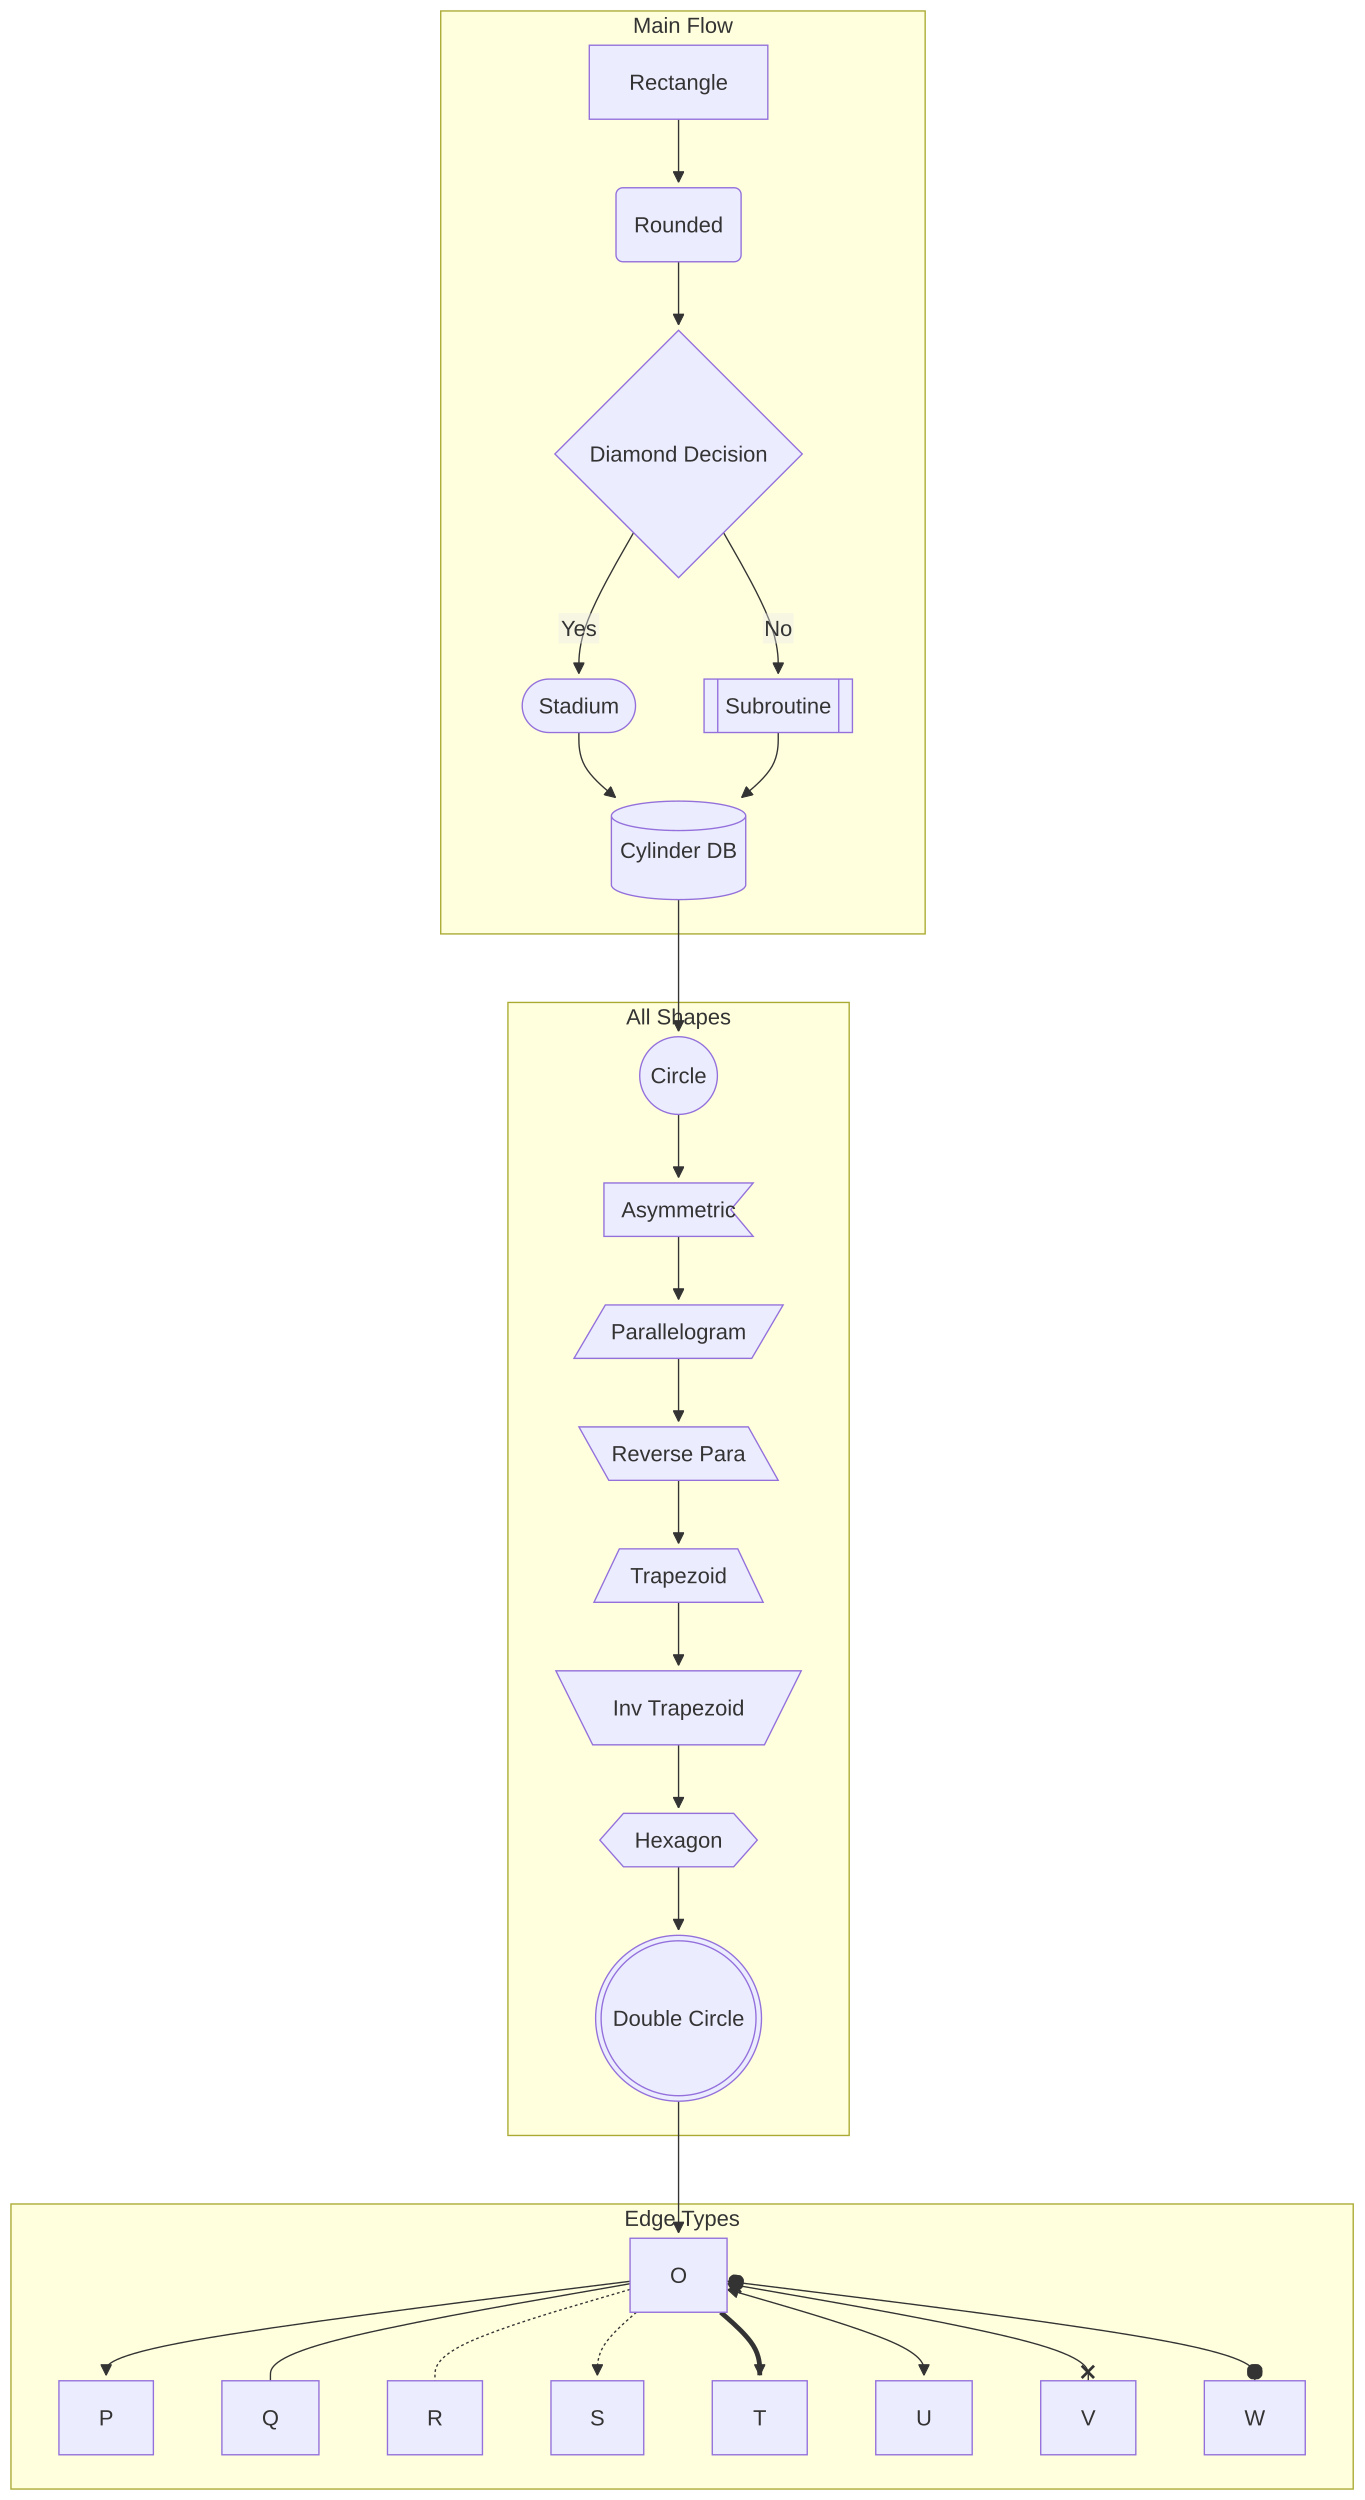
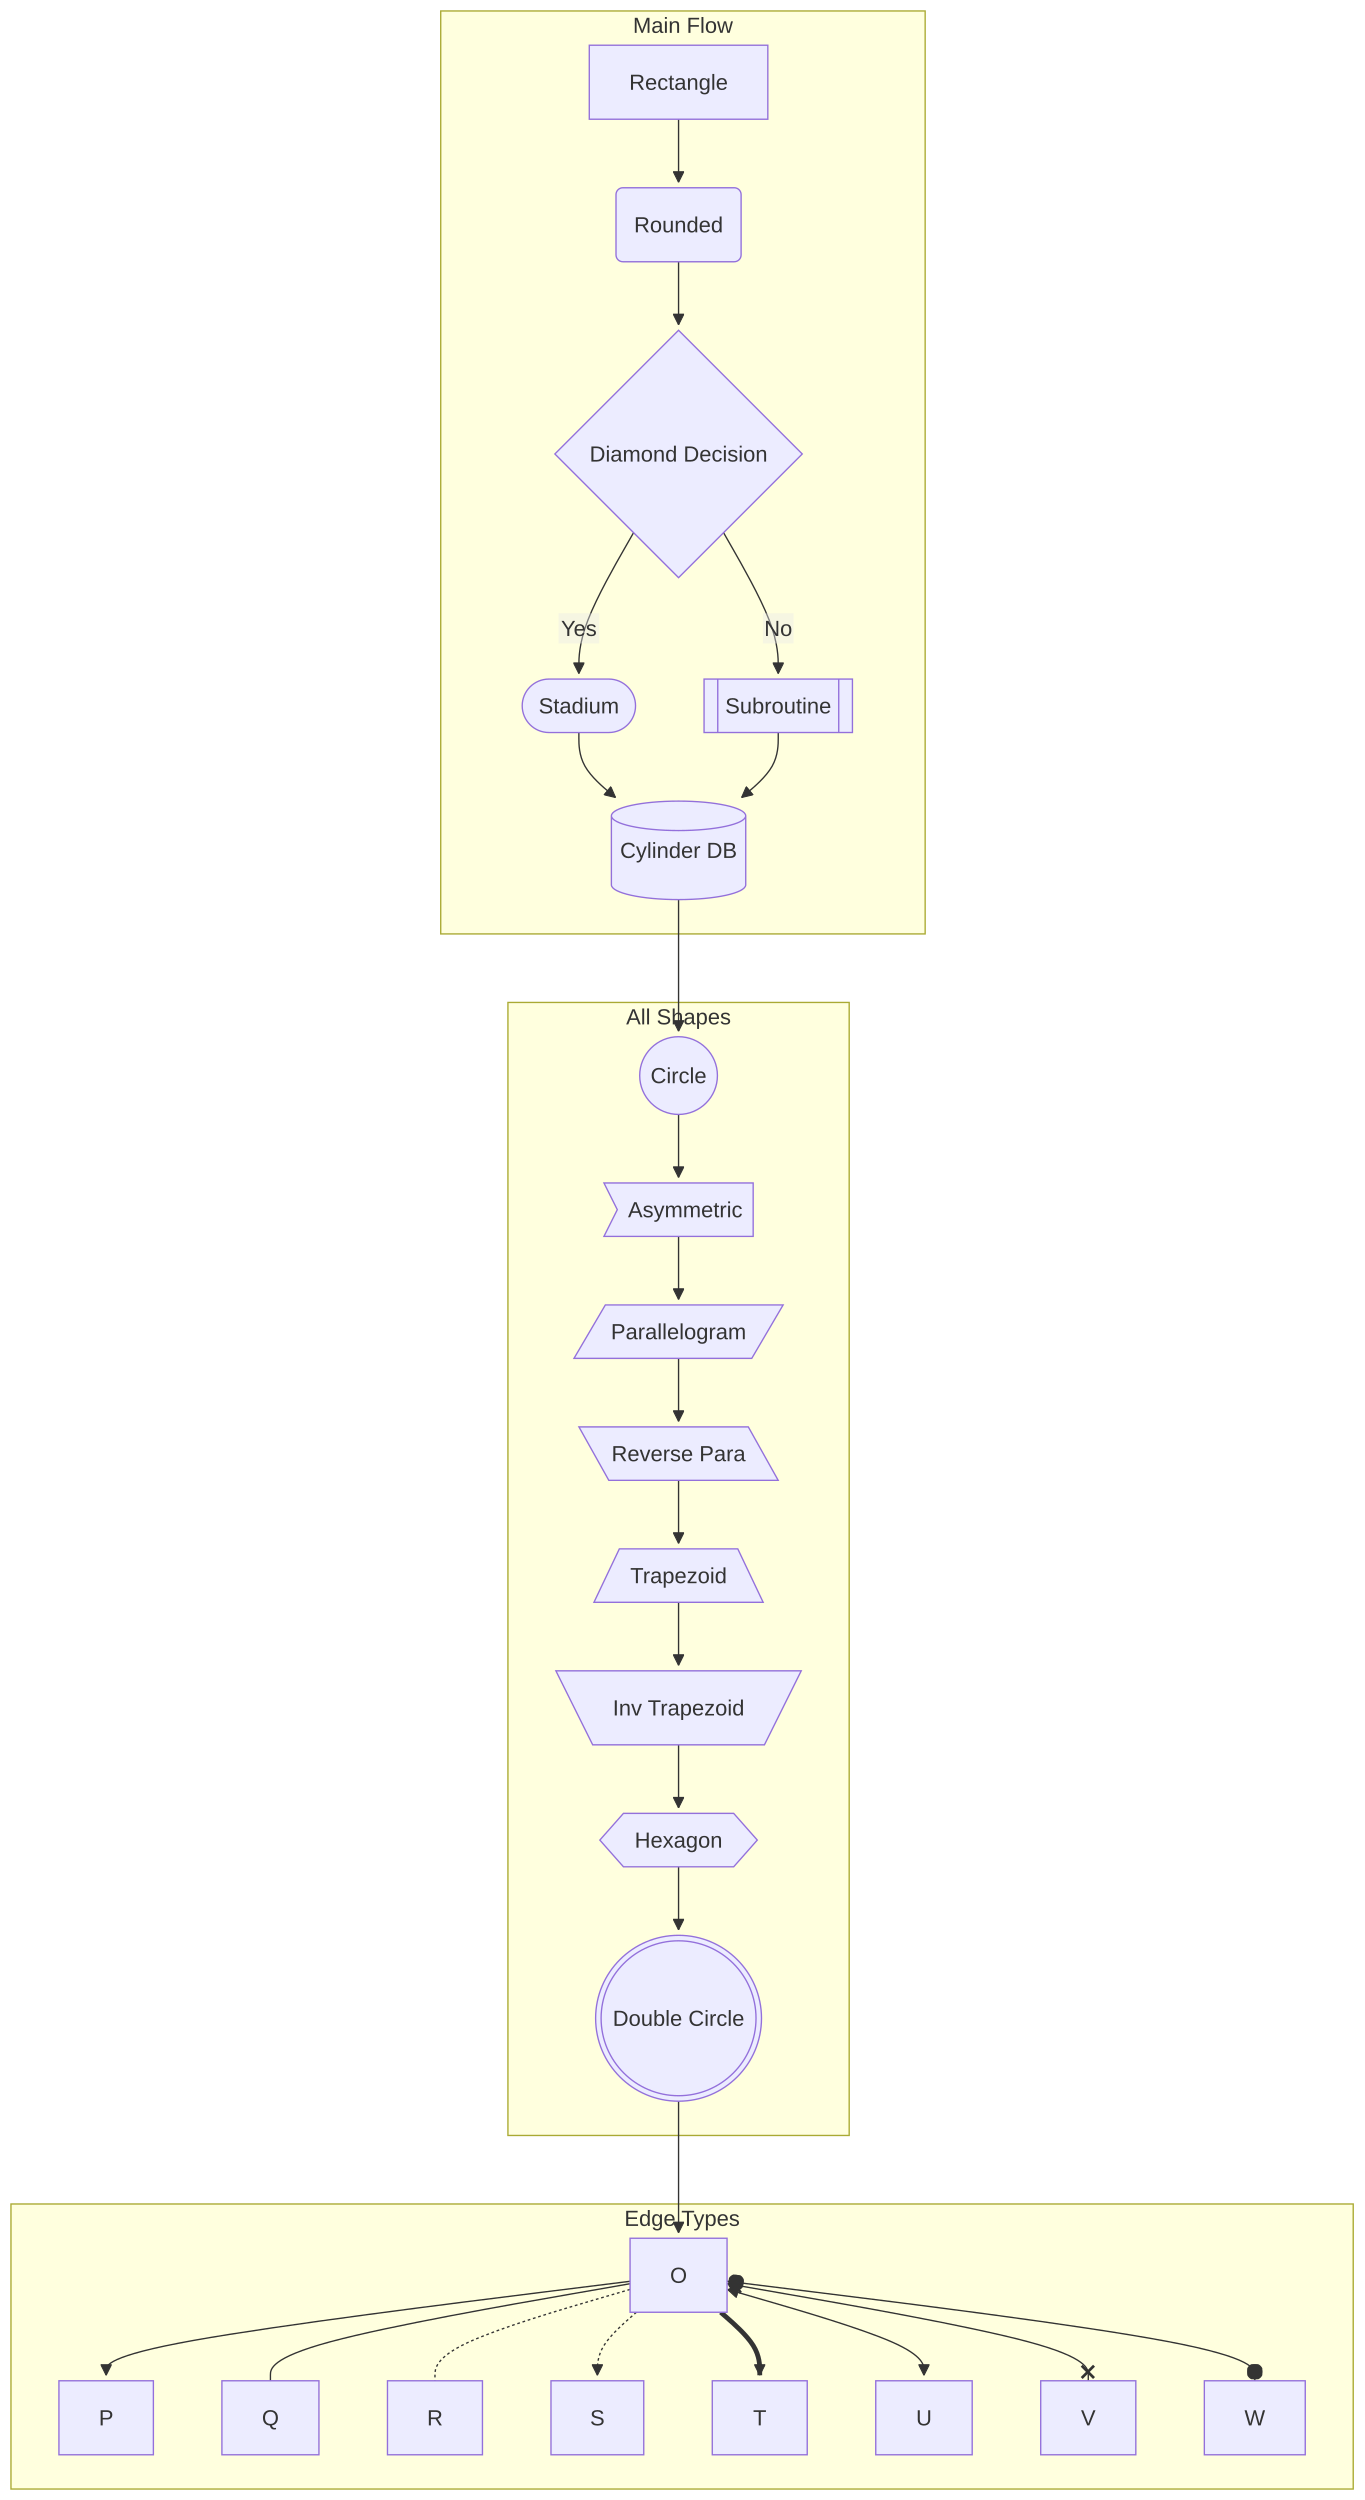
<svg xmlns="http://www.w3.org/2000/svg" width="995.437" height="1824.239" viewBox="-8 -8 995.437 1824.239" class="mermaid">
  <style>
.mermaid{font-family:trebuchet ms, verdana, arial, sans-serif;font-size:16px;fill:#333333;}
.error-icon{fill:#552222;}
.error-text{fill:#552222;stroke:#552222;}
.edge-thickness-normal{stroke-width:1px;}
.edge-thickness-thick{stroke-width:3.5px;}
.edge-pattern-solid{stroke-dasharray:0;}
.edge-thickness-invisible{stroke-width:0;fill:none;}
.edge-pattern-dashed{stroke-dasharray:3;}
.edge-pattern-dotted{stroke-dasharray:2;}
.marker{fill:#333333;stroke:#333333;}
.marker.cross{stroke:#333333;}
svg{font-family:trebuchet ms, verdana, arial, sans-serif;font-size:16px;}
p{margin:0;}
.label{font-family:trebuchet ms, verdana, arial, sans-serif;color:#333333;}
.cluster-label text{fill:#333333;}
.cluster-label span{color:#333333;}
.cluster-label span p{background-color:transparent;}
.label text,span{fill:#333333;color:#333333;}
.node rect,.node circle,.node ellipse,.node polygon,.node path{fill:#ECECFF;stroke:#9370DB;stroke-width:1px;}
.rough-node .label text,.node .label text,.image-shape .label,.icon-shape .label{text-anchor:middle;}
.node .katex path{fill:#000;stroke:#000;stroke-width:1px;}
.rough-node .label,.node .label,.image-shape .label,.icon-shape .label{text-align:center;}
.node.clickable{cursor:pointer;}
.root .anchor path{fill:#333333!important;stroke-width:0;stroke:#333333;}
.arrowheadPath{fill:#333333;}
.edgePath .path{stroke:#333333;stroke-width:2.0px;}
.flowchart-link{stroke:#333333;fill:none;}
.edgeLabel{background-color:rgba(232, 232, 232, 0.8);text-align:center;}
.edgeLabel p{background-color:rgba(232, 232, 232, 0.8);}
.edgeLabel rect{opacity:0.5;background-color:rgba(232, 232, 232, 0.8);fill:rgba(232, 232, 232, 0.8);}
.labelBkg{background-color:rgba(232, 232, 232, 0.5);}
.cluster rect{fill:#ffffde;stroke:#aaaa33;stroke-width:1px;}
.cluster text{fill:#333333;}
.cluster span{color:#333333;}
.flowchartTitleText{text-anchor:middle;font-size:18px;fill:#333333;}
rect.text{fill:none;stroke-width:0;}

  </style>
  <defs>
    <marker id="arrow_point" viewBox="0 0 10 10" refX="10" refY="5" markerWidth="8" markerHeight="8" orient="auto" markerUnits="userSpaceOnUse">
      <path d="M 0 0 L 10 5 L 0 10 z" class="marker" />
    </marker>
    <marker id="arrow_point_start" viewBox="0 0 10 10" refX="4.5" refY="5" markerWidth="8" markerHeight="8" orient="auto" markerUnits="userSpaceOnUse">
      <path d="M 0 5 L 10 10 L 10 0 z" class="marker" />
    </marker>
    <marker id="arrow_cross" viewBox="0 0 11 11" refX="12" refY="5.2" markerWidth="11" markerHeight="11" orient="auto" markerUnits="userSpaceOnUse">
      <path d="M 1 1 L 10 10 M 10 1 L 1 10" class="marker cross" fill="none" stroke-width="2" />
    </marker>
    <marker id="arrow_cross_start" viewBox="0 0 11 11" refX="-1" refY="5.2" markerWidth="11" markerHeight="11" orient="auto" markerUnits="userSpaceOnUse">
      <path d="M 1 1 L 10 10 M 10 1 L 1 10" class="marker cross" fill="none" stroke-width="2" />
    </marker>
    <marker id="arrow_circle" viewBox="0 0 10 10" refX="11" refY="5" markerWidth="11" markerHeight="11" orient="auto" markerUnits="userSpaceOnUse">
      <circle cx="5" cy="5" r="5" class="marker" />
    </marker>
    <marker id="arrow_circle_start" viewBox="0 0 10 10" refX="-1" refY="5" markerWidth="11" markerHeight="11" orient="auto" markerUnits="userSpaceOnUse">
      <circle cx="5" cy="5" r="5" class="marker" />
    </marker>
  </defs>
  <g class="root">
    <g class="clusters">
      <g class="cluster" id="subgraph-main">
        <rect x="313.596" y="0" width="353.484" height="673.481" class="cluster" />
        <text x="490.338" y="16" class="cluster-label" text-anchor="middle">Main Flow</text>
      </g>
      <g class="cluster" id="subgraph-shapes">
        <rect x="362.633" y="723.481" width="249.016" height="826.758" class="cluster" />
        <text x="487.141" y="739.481" class="cluster-label" text-anchor="middle">All Shapes</text>
      </g>
      <g class="cluster" id="subgraph-edges">
        <rect x="0" y="1600.239" width="979.437" height="208" class="cluster" />
        <text x="489.719" y="1616.239" class="cluster-label" text-anchor="middle">Edge Types</text>
      </g>
    </g>
    <g class="edgePaths">
      <g class="edge" id="edge-L-A-B-0">
        <path d="M487.141,79L487.141,83.167C487.141,87.333,487.141,95.667,487.141,103.333C487.141,111,487.141,118,487.141,121.5L487.141,125" class="edge-thickness-normal edge-pattern-solid edge-thickness-normal edge-pattern-solid flowchart-link" marker-end="url(#arrow_point)" />
      </g>
      <g class="edge" id="edge-L-B-C-0">
        <path d="M487.141,183L487.141,187.167C487.141,191.333,487.141,199.667,487.141,207.333C487.141,215,487.141,222,487.141,225.5L487.141,229" class="edge-thickness-normal edge-pattern-solid edge-thickness-normal edge-pattern-solid flowchart-link" marker-end="url(#arrow_point)" />
      </g>
      <g class="edge" id="edge-L-C-D-0">
        <path d="M454.313,380.688L447.66,392.326C441.008,403.964,427.703,427.24,421.051,444.378C414.398,461.516,414.398,472.516,414.398,478.016L414.398,483.516" class="edge-thickness-normal edge-pattern-solid edge-thickness-normal edge-pattern-solid flowchart-link" marker-end="url(#arrow_point)" />
      </g>
      <g class="edge" id="edge-L-C-E-0">
        <path d="M519.968,380.688L526.621,392.326C533.273,403.964,546.578,427.24,553.23,444.378C559.883,461.516,559.883,472.516,559.883,478.016L559.883,483.516" class="edge-thickness-normal edge-pattern-solid edge-thickness-normal edge-pattern-solid flowchart-link" marker-end="url(#arrow_point)" />
      </g>
      <g class="edge" id="edge-L-D-F-0">
        <path d="M414.398,526.516L414.398,530.682C414.398,534.849,414.398,543.182,418.858,551.087C423.317,558.992,432.235,566.469,436.695,570.207L441.154,573.946" class="edge-thickness-normal edge-pattern-solid edge-thickness-normal edge-pattern-solid flowchart-link" marker-end="url(#arrow_point)" />
      </g>
      <g class="edge" id="edge-L-E-F-0">
        <path d="M559.883,526.516L559.883,530.682C559.883,534.849,559.883,543.182,555.424,551.087C550.964,558.992,542.046,566.469,537.587,570.207L533.127,573.946" class="edge-thickness-normal edge-pattern-solid edge-thickness-normal edge-pattern-solid flowchart-link" marker-end="url(#arrow_point)" />
      </g>
      <g class="edge" id="edge-L-G-H-0">
        <path d="M487.141,805.2L487.141,809.367C487.141,813.533,487.141,821.867,487.141,829.533C487.141,837.2,487.141,844.2,487.141,847.7L487.141,851.2" class="edge-thickness-normal edge-pattern-solid edge-thickness-normal edge-pattern-solid flowchart-link" marker-end="url(#arrow_point)" />
      </g>
      <g class="edge" id="edge-L-H-I-0">
        <path d="M487.141,894.2L487.141,898.367C487.141,902.533,487.141,910.867,487.141,918.533C487.141,926.2,487.141,933.2,487.141,936.7L487.141,940.2" class="edge-thickness-normal edge-pattern-solid edge-thickness-normal edge-pattern-solid flowchart-link" marker-end="url(#arrow_point)" />
      </g>
      <g class="edge" id="edge-L-I-J-0">
        <path d="M487.141,983.2L487.141,987.367C487.141,991.533,487.141,999.867,487.141,1007.533C487.141,1015.2,487.141,1022.2,487.141,1025.7L487.141,1029.2" class="edge-thickness-normal edge-pattern-solid edge-thickness-normal edge-pattern-solid flowchart-link" marker-end="url(#arrow_point)" />
      </g>
      <g class="edge" id="edge-L-J-K-0">
        <path d="M487.141,1072.2L487.141,1076.367C487.141,1080.533,487.141,1088.867,487.141,1096.533C487.141,1104.2,487.141,1111.2,487.141,1114.7L487.141,1118.2" class="edge-thickness-normal edge-pattern-solid edge-thickness-normal edge-pattern-solid flowchart-link" marker-end="url(#arrow_point)" />
      </g>
      <g class="edge" id="edge-L-K-L-0">
        <path d="M487.141,1161.2L487.141,1165.367C487.141,1169.533,487.141,1177.867,487.141,1185.533C487.141,1193.2,487.141,1200.2,487.141,1203.7L487.141,1207.2" class="edge-thickness-normal edge-pattern-solid edge-thickness-normal edge-pattern-solid flowchart-link" marker-end="url(#arrow_point)" />
      </g>
      <g class="edge" id="edge-L-L-M-0">
        <path d="M487.141,1265.2L487.141,1269.367C487.141,1273.533,487.141,1281.867,487.141,1289.533C487.141,1297.2,487.141,1304.2,487.141,1307.7L487.141,1311.2" class="edge-thickness-normal edge-pattern-solid edge-thickness-normal edge-pattern-solid flowchart-link" marker-end="url(#arrow_point)" />
      </g>
      <g class="edge" id="edge-L-M-N-0">
        <path d="M487.141,1354.2L487.141,1358.367C487.141,1362.533,487.141,1370.867,487.141,1378.533C487.141,1386.2,487.141,1393.2,487.141,1396.7L487.141,1400.2" class="edge-thickness-normal edge-pattern-solid edge-thickness-normal edge-pattern-solid flowchart-link" marker-end="url(#arrow_point)" />
      </g>
      <g class="edge" id="edge-L-O-P-0">
        <path d="M451.75,1656.645L388.035,1664.577C324.32,1672.51,196.891,1688.374,133.176,1699.807C69.461,1711.239,69.461,1718.239,69.461,1721.739L69.461,1725.239" class="edge-thickness-normal edge-pattern-solid edge-thickness-normal edge-pattern-solid flowchart-link" marker-end="url(#arrow_point)" />
      </g>
      <g class="edge" id="edge-L-O-Q-0">
        <path d="M451.75,1658.418L408.013,1666.055C364.276,1673.692,276.802,1688.965,233.065,1700.769C189.328,1712.572,189.328,1720.906,189.328,1725.072L189.328,1729.239" class="edge-thickness-normal edge-pattern-solid edge-thickness-normal edge-pattern-solid flowchart-link" />
      </g>
      <g class="edge" id="edge-L-O-R-0">
        <path d="M451.75,1662.592L428.023,1669.533C404.297,1676.475,356.844,1690.357,333.117,1701.465C309.391,1712.572,309.391,1720.906,309.391,1725.072L309.391,1729.239" class="edge-thickness-normal edge-pattern-dotted edge-thickness-normal edge-pattern-solid flowchart-link" />
      </g>
      <g class="edge" id="edge-L-O-S-0">
        <path d="M456.378,1679.239L451.631,1683.406C446.884,1687.572,437.389,1695.906,432.642,1703.572C427.895,1711.239,427.895,1718.239,427.895,1721.739L427.895,1725.239" class="edge-thickness-normal edge-pattern-dotted edge-thickness-normal edge-pattern-solid flowchart-link" marker-end="url(#arrow_point)" />
      </g>
      <g class="edge" id="edge-L-O-T-0">
        <path d="M517.903,1679.239L522.65,1683.406C527.398,1687.572,536.892,1695.906,541.639,1703.572C546.387,1711.239,546.387,1718.239,546.387,1721.739L546.387,1725.239" class="edge-thickness-thick edge-pattern-solid edge-thickness-normal edge-pattern-solid flowchart-link" marker-end="url(#arrow_point)" />
      </g>
      <g class="edge" id="edge-L-O-U-0">
        <path d="M526.373,1663.631L549.68,1670.399C572.988,1677.167,619.603,1690.703,642.911,1700.971C666.219,1711.239,666.219,1718.239,666.219,1721.739L666.219,1725.239" class="edge-thickness-normal edge-pattern-solid edge-thickness-normal edge-pattern-solid flowchart-link" marker-end="url(#arrow_point)" marker-start="url(#arrow_point_start)" />
      </g>
      <g class="edge" id="edge-L-O-V-0">
        <path d="M522.531,1658.395L566.46,1666.035C610.389,1673.676,698.247,1688.958,742.176,1700.765C786.105,1712.572,786.105,1720.906,786.105,1725.072L786.105,1729.239" class="edge-thickness-normal edge-pattern-solid edge-thickness-normal edge-pattern-solid flowchart-link" marker-end="url(#arrow_cross)" marker-start="url(#arrow_cross_start)" />
      </g>
      <g class="edge" id="edge-L-O-W-0">
        <path d="M522.531,1656.616L586.713,1664.553C650.895,1672.49,779.258,1688.365,843.439,1700.468C907.621,1712.572,907.621,1720.906,907.621,1725.072L907.621,1729.239" class="edge-thickness-normal edge-pattern-solid edge-thickness-normal edge-pattern-solid flowchart-link" marker-end="url(#arrow_circle)" marker-start="url(#arrow_circle_start)" />
      </g>
      <g class="edge" id="edge-L-F-G-0">
        <path d="M487.141,648.481L487.141,652.648C487.141,656.814,487.141,665.148,487.141,673.481C487.141,681.814,487.141,690.148,487.141,698.481C487.141,706.814,487.141,715.148,487.141,722.814C487.141,730.481,487.141,737.481,487.141,740.981L487.141,744.481" class="edge-thickness-normal edge-pattern-solid edge-thickness-normal edge-pattern-solid flowchart-link" marker-end="url(#arrow_point)" />
      </g>
      <g class="edge" id="edge-L-N-O-0">
        <path d="M487.141,1525.239L487.141,1529.406C487.141,1533.572,487.141,1541.906,487.141,1550.239C487.141,1558.572,487.141,1566.906,487.141,1575.239C487.141,1583.572,487.141,1591.906,487.141,1599.572C487.141,1607.239,487.141,1614.239,487.141,1617.739L487.141,1621.239" class="edge-thickness-normal edge-pattern-solid edge-thickness-normal edge-pattern-solid flowchart-link" marker-end="url(#arrow_point)" />
      </g>
    </g>
    <g class="edgeLabels">
      <g class="edgeLabel" id="edge-label-L-C-D-0">
        <rect x="399.598" y="439.516" width="29.6" height="22" class="edge-label-bg" />
        <text x="414.398" y="450.516" class="edge-label" text-anchor="middle" dominant-baseline="central">Yes</text>
      </g>
      <g class="edgeLabel" id="edge-label-L-C-E-0">
        <rect x="548.683" y="439.516" width="22.4" height="22" class="edge-label-bg" />
        <text x="559.883" y="450.516" class="edge-label" text-anchor="middle" dominant-baseline="central">No</text>
      </g>
    </g>
    <g class="nodes">
      <g class="node default" id="node-A">
        <rect x="422" y="25" width="130.281" height="54" />
        <text x="487.141" y="52" class="label" text-anchor="middle" dominant-baseline="central">Rectangle</text>
      </g>
      <g class="node default" id="node-B">
        <path d="M 446.496 129 H 527.785 A 5 5 0 0 1 532.785 134 V 178 A 5 5 0 0 1 527.785 183 H 446.496 A 5 5 0 0 1 441.496 178 V 134 A 5 5 0 0 1 446.496 129 Z" />
        <text x="487.141" y="156" class="label" text-anchor="middle" dominant-baseline="central">Rounded</text>
      </g>
      <g class="node default" id="node-C">
        <polygon points="487.141,233 577.398,323.258 487.141,413.516 396.883,323.258" />
        <text x="487.141" y="323.258" class="label" text-anchor="middle" dominant-baseline="central">Diamond Decision</text>
      </g>
      <g class="node default" id="node-D">
        <path d="M 392.551 487.516 H 436.246 A 19.5 19.5 0 0 1 436.246 526.516 H 392.551 A 19.5 19.5 0 0 1 392.551 487.516 Z" />
        <text x="414.398" y="507.016" class="label" text-anchor="middle" dominant-baseline="central">Stadium</text>
      </g>
      <g class="node default" id="node-E">
        <polygon points="515.746,487.516 604.02,487.516 604.02,526.516 515.746,526.516 515.746,487.516 505.746,487.516 614.02,487.516 614.02,526.516 505.746,526.516 505.746,487.516" />
        <text x="559.883" y="507.016" class="label" text-anchor="middle" dominant-baseline="central">Subroutine</text>
      </g>
      <g class="node default" id="node-F">
        <path d="M 438.125 587.31 a 49.016 10.795 0 0 0 98.031 0 a 49.016 10.795 0 0 0 -98.031 0 l 0 50.376 a 49.016 10.795 0 0 0 98.031 0 l 0 -50.376" />
        <text x="487.141" y="612.498" class="label" text-anchor="middle" dominant-baseline="central">Cylinder DB</text>
      </g>
      <g class="node default" id="node-G">
        <circle cx="487.141" cy="776.841" r="28.359" />
        <text x="487.141" y="776.841" class="label" text-anchor="middle" dominant-baseline="central">Circle</text>
      </g>
      <g class="node default" id="node-H">
-         <path d="M 432.695 855.2 L 541.586 855.2 L 525.252 874.7 L 541.586 894.2 L 432.695 894.2 Z" />
-         <text x="487.141" y="874.7" class="label" text-anchor="middle" dominant-baseline="central">Asymmetric</text>
+         <path d="M 432.695 855.2 L 442.445 874.7 L 432.695 894.2 L 541.586 894.2 L 541.586 855.2 Z" />
+         <text x="492.016" y="874.7" class="label" text-anchor="middle" dominant-baseline="central">Asymmetric</text>
      </g>
      <g class="node default" id="node-I">
        <polygon points="433.727,944.2 563.445,944.2 540.554,983.2 410.836,983.2" />
        <text x="487.141" y="963.7" class="label" text-anchor="middle" dominant-baseline="central">Parallelogram</text>
      </g>
      <g class="node default" id="node-J">
        <polygon points="414.441,1033.2 538.03,1033.2 559.84,1072.2 436.251,1072.2" />
        <text x="487.141" y="1052.7" class="label" text-anchor="middle" dominant-baseline="central">Reverse Para</text>
      </g>
      <g class="node default" id="node-K">
        <polygon points="443.932,1122.2 530.349,1122.2 548.867,1161.2 425.414,1161.2" />
        <text x="487.141" y="1141.7" class="label" text-anchor="middle" dominant-baseline="central">Trapezoid</text>
      </g>
      <g class="node default" id="node-L">
        <polygon points="397.633,1211.2 576.648,1211.2 549.796,1265.2 424.485,1265.2" />
        <text x="487.141" y="1238.2" class="label" text-anchor="middle" dominant-baseline="central">Inv Trapezoid</text>
      </g>
      <g class="node default" id="node-M">
        <path d="M 446.929 1315.2 L 527.352 1315.2 L 544.585 1334.7 L 527.352 1354.2 L 446.929 1354.2 L 429.696 1334.7 Z" />
        <text x="487.141" y="1334.7" class="label" text-anchor="middle" dominant-baseline="central">Hexagon</text>
      </g>
      <g class="node default" id="node-N">
        <g>
          <circle cx="487.141" cy="1464.719" r="60.52" />
          <circle cx="487.141" cy="1464.719" r="56.52" />
        </g>
        <text x="487.141" y="1464.719" class="label" text-anchor="middle" dominant-baseline="central">Double Circle</text>
      </g>
      <g class="node default" id="node-O">
        <rect x="451.75" y="1625.239" width="70.781" height="54" />
        <text x="487.141" y="1652.239" class="label" text-anchor="middle" dominant-baseline="central">O</text>
      </g>
      <g class="node default" id="node-P">
        <rect x="35" y="1729.239" width="68.922" height="54" />
        <text x="69.461" y="1756.239" class="label" text-anchor="middle" dominant-baseline="central">P</text>
      </g>
      <g class="node default" id="node-Q">
        <rect x="153.922" y="1729.239" width="70.812" height="54" />
        <text x="189.328" y="1756.239" class="label" text-anchor="middle" dominant-baseline="central">Q</text>
      </g>
      <g class="node default" id="node-R">
        <rect x="274.734" y="1729.239" width="69.312" height="54" />
        <text x="309.391" y="1756.239" class="label" text-anchor="middle" dominant-baseline="central">R</text>
      </g>
      <g class="node default" id="node-S">
        <rect x="394.047" y="1729.239" width="67.695" height="54" />
        <text x="427.895" y="1756.239" class="label" text-anchor="middle" dominant-baseline="central">S</text>
      </g>
      <g class="node default" id="node-T">
        <rect x="511.742" y="1729.239" width="69.289" height="54" />
        <text x="546.387" y="1756.239" class="label" text-anchor="middle" dominant-baseline="central">T</text>
      </g>
      <g class="node default" id="node-U">
        <rect x="631.031" y="1729.239" width="70.375" height="54" />
        <text x="666.219" y="1756.239" class="label" text-anchor="middle" dominant-baseline="central">U</text>
      </g>
      <g class="node default" id="node-V">
        <rect x="751.406" y="1729.239" width="69.398" height="54" />
        <text x="786.105" y="1756.239" class="label" text-anchor="middle" dominant-baseline="central">V</text>
      </g>
      <g class="node default" id="node-W">
        <rect x="870.805" y="1729.239" width="73.633" height="54" />
        <text x="907.621" y="1756.239" class="label" text-anchor="middle" dominant-baseline="central">W</text>
      </g>
    </g>
  </g>
</svg>
